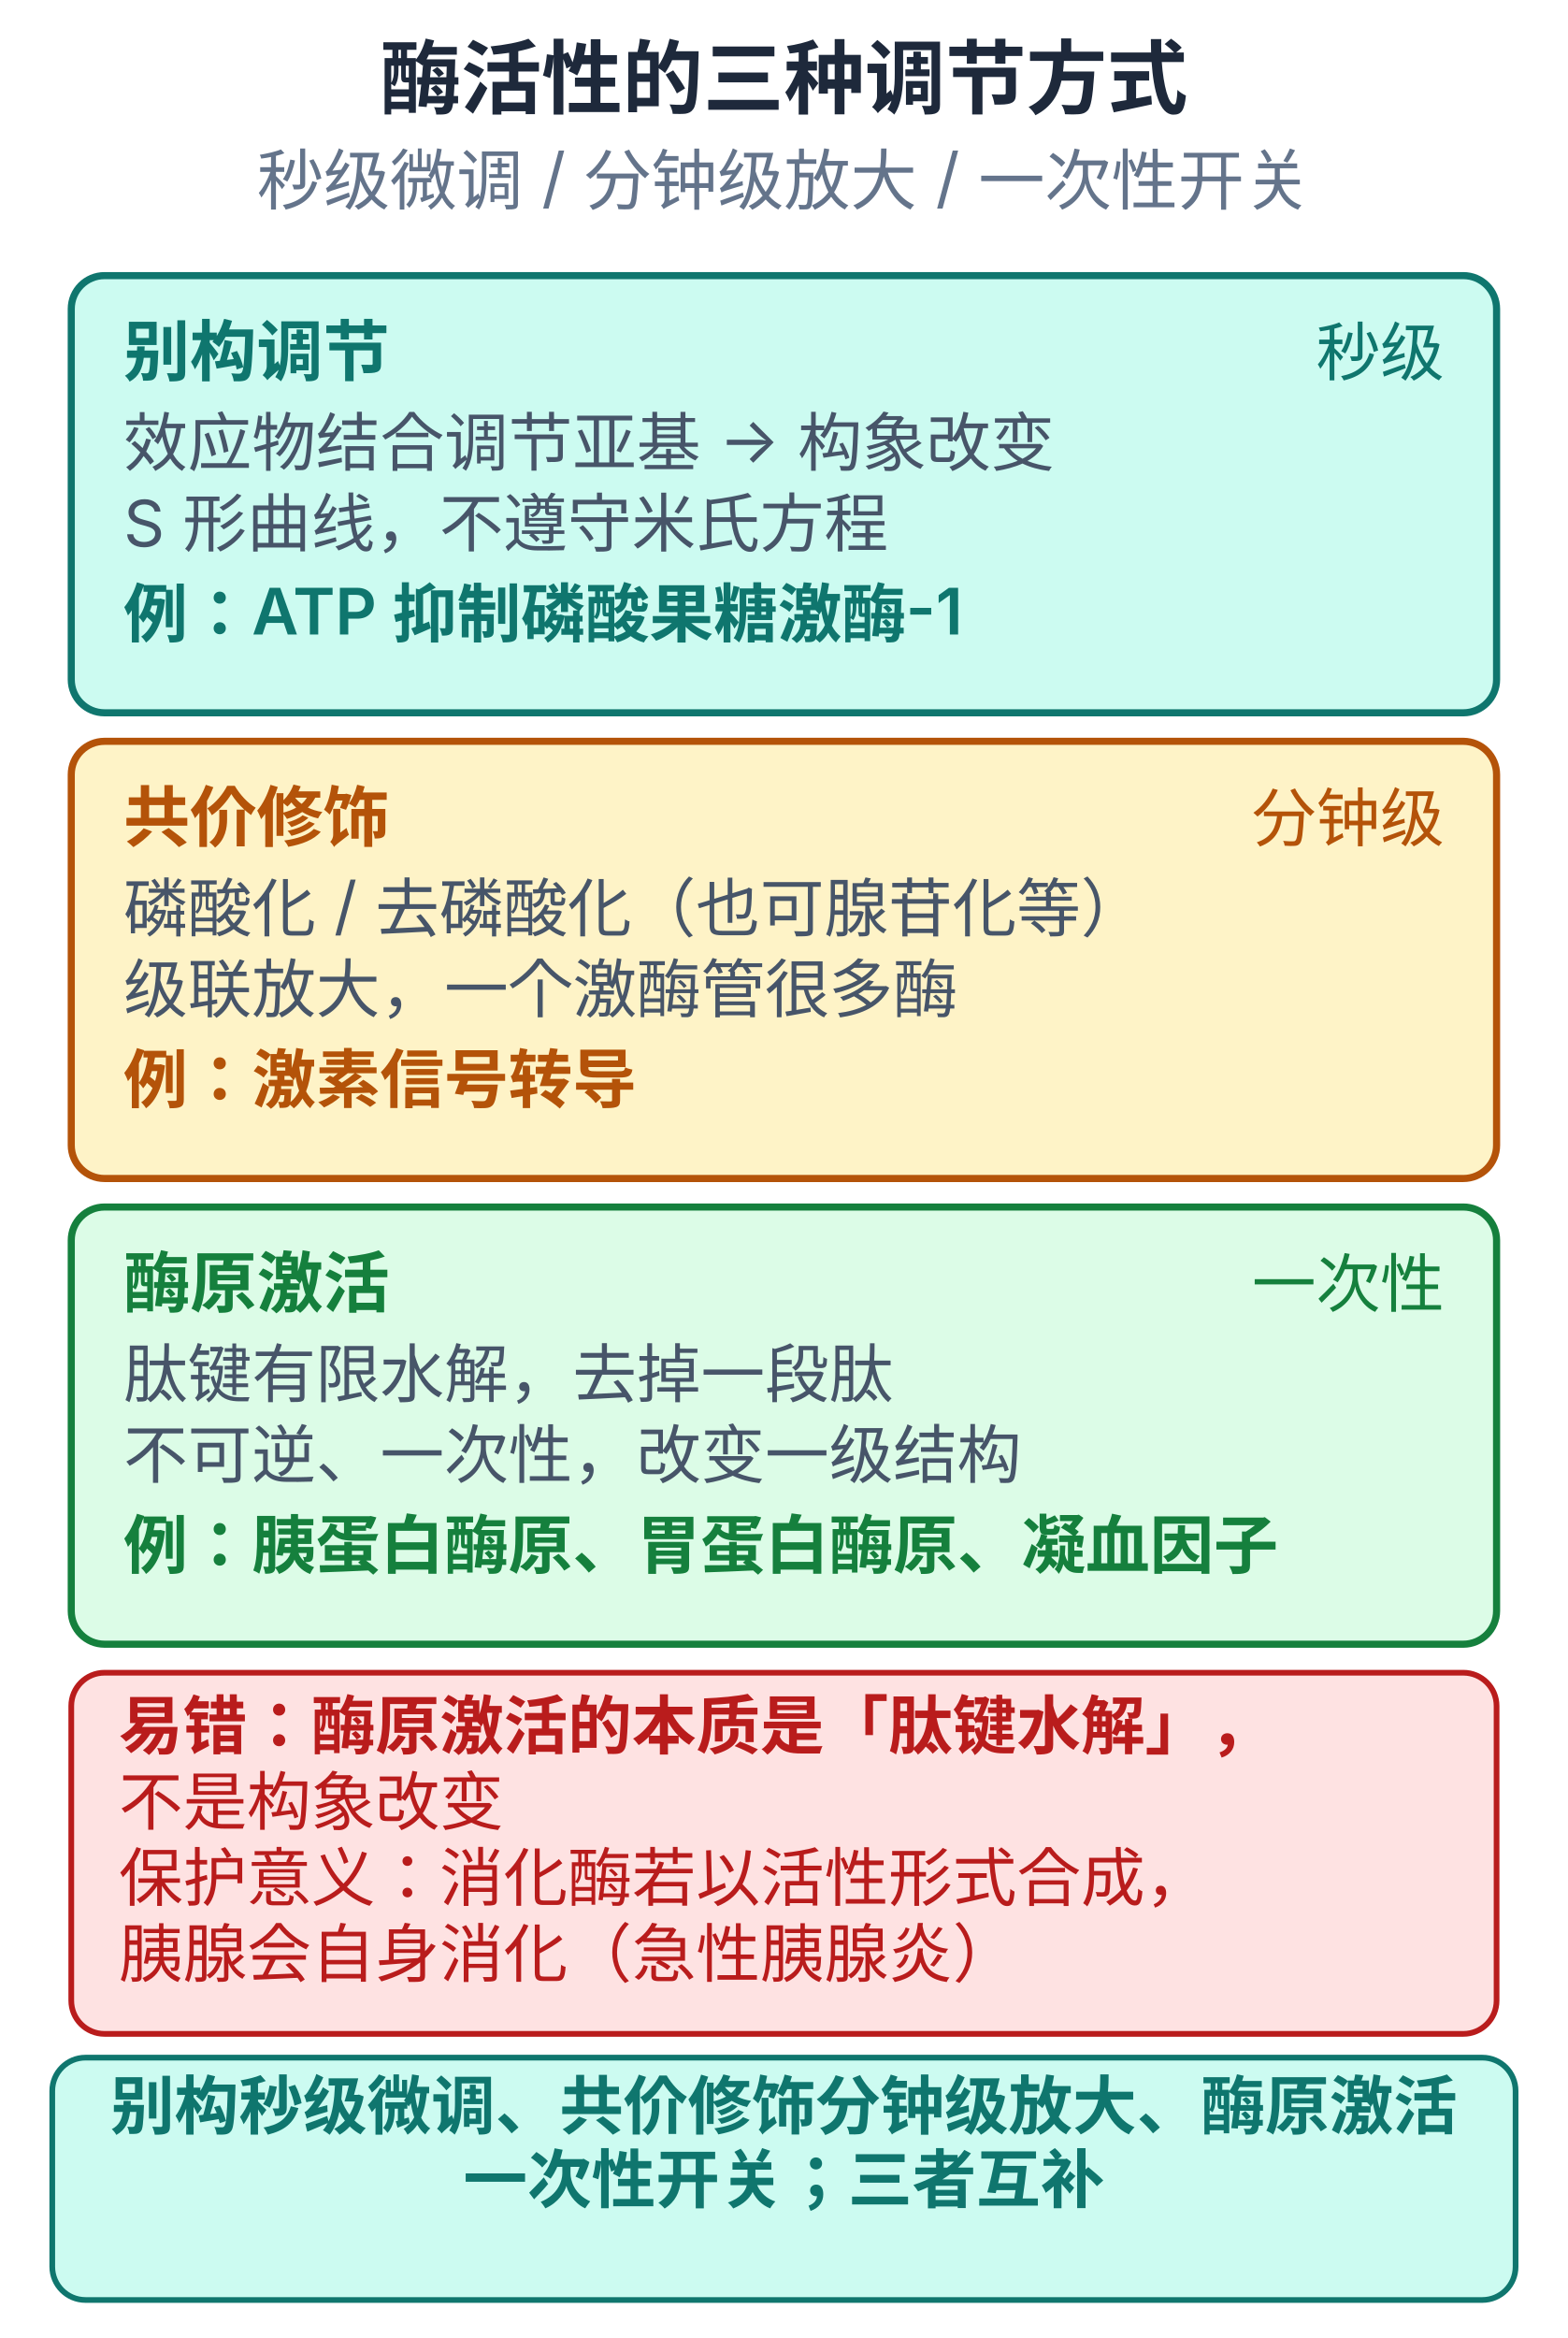
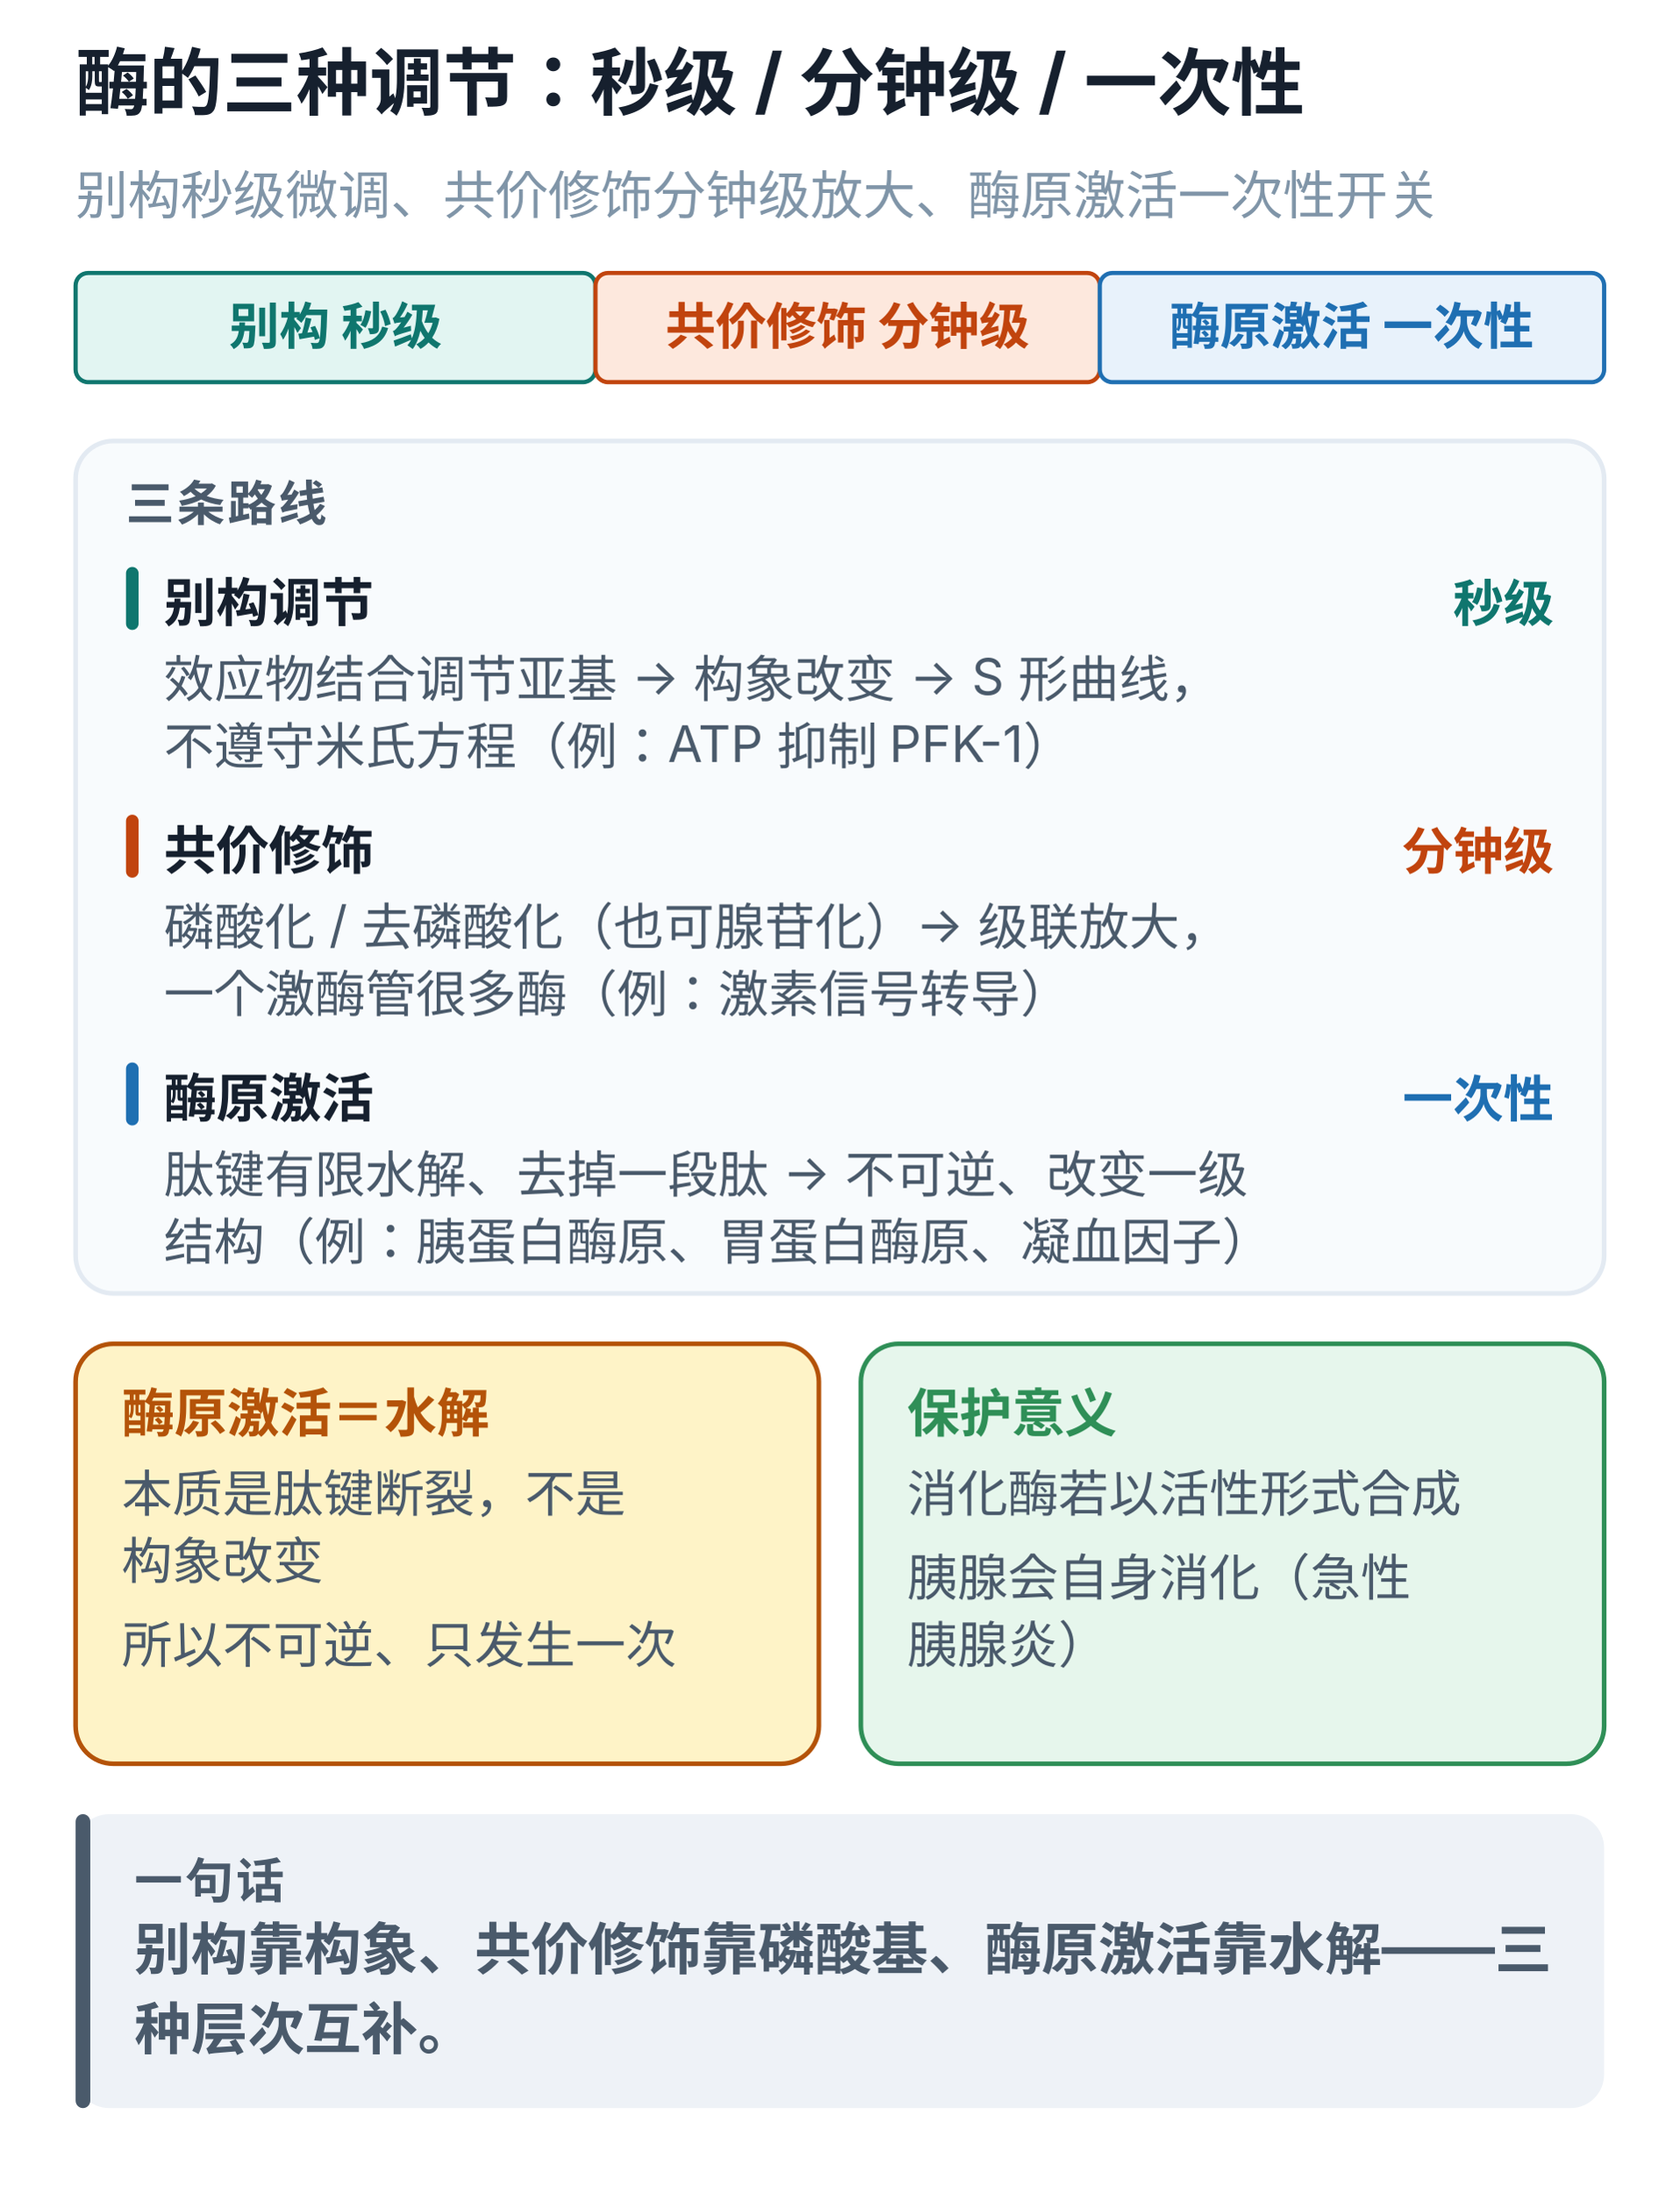
- <svg xmlns="http://www.w3.org/2000/svg" viewBox="0 0 330 492" width="100%" style="max-width:330px;display:block;margin:0 auto;background:#ffffff;border-radius:10px" role="img">
-   <text x="165.0" y="22.6" text-anchor="middle" font-size="17" font-weight="700" fill="#1e293b" font-family="-apple-system,'PingFang SC','Microsoft YaHei',sans-serif">酶活性的三种调节方式</text>
-   <text x="165.0" y="43.0" text-anchor="middle" font-size="14" font-weight="400" fill="#64748b" font-family="-apple-system,'PingFang SC','Microsoft YaHei',sans-serif">秒级微调 / 分钟级放大 / 一次性开关</text>
-   <rect x="15.0" y="58.0" width="300.0" height="92.0" rx="7" fill="#ccfbf1" stroke="#0f766e" stroke-width="1.5" />
-   <text x="26.0" y="79.0" text-anchor="start" font-size="14" font-weight="700" fill="#0f766e" font-family="-apple-system,'PingFang SC','Microsoft YaHei',sans-serif">别构调节</text>
-   <text x="304.0" y="79.0" text-anchor="end" font-size="13.5" font-weight="400" fill="#0f766e" font-family="-apple-system,'PingFang SC','Microsoft YaHei',sans-serif">秒级</text>
-   <text x="26.0" y="98.0" text-anchor="start" font-size="13.5" font-weight="400" fill="#475569" font-family="-apple-system,'PingFang SC','Microsoft YaHei',sans-serif">效应物结合调节亚基 → 构象改变</text>
-   <text x="26.0" y="115.0" text-anchor="start" font-size="13.5" font-weight="400" fill="#475569" font-family="-apple-system,'PingFang SC','Microsoft YaHei',sans-serif">S 形曲线，不遵守米氏方程</text>
-   <text x="26.0" y="134.0" text-anchor="start" font-size="13.5" font-weight="600" fill="#0f766e" font-family="-apple-system,'PingFang SC','Microsoft YaHei',sans-serif">例：ATP 抑制磷酸果糖激酶-1</text>
-   <rect x="15.0" y="156.0" width="300.0" height="92.0" rx="7" fill="#fef3c7" stroke="#b45309" stroke-width="1.5" />
-   <text x="26.0" y="177.0" text-anchor="start" font-size="14" font-weight="700" fill="#b45309" font-family="-apple-system,'PingFang SC','Microsoft YaHei',sans-serif">共价修饰</text>
-   <text x="304.0" y="177.0" text-anchor="end" font-size="13.5" font-weight="400" fill="#b45309" font-family="-apple-system,'PingFang SC','Microsoft YaHei',sans-serif">分钟级</text>
-   <text x="26.0" y="196.0" text-anchor="start" font-size="13.5" font-weight="400" fill="#475569" font-family="-apple-system,'PingFang SC','Microsoft YaHei',sans-serif">磷酸化 / 去磷酸化（也可腺苷化等）</text>
-   <text x="26.0" y="213.0" text-anchor="start" font-size="13.5" font-weight="400" fill="#475569" font-family="-apple-system,'PingFang SC','Microsoft YaHei',sans-serif">级联放大，一个激酶管很多酶</text>
-   <text x="26.0" y="232.0" text-anchor="start" font-size="13.5" font-weight="600" fill="#b45309" font-family="-apple-system,'PingFang SC','Microsoft YaHei',sans-serif">例：激素信号转导</text>
-   <rect x="15.0" y="254.0" width="300.0" height="92.0" rx="7" fill="#dcfce7" stroke="#15803d" stroke-width="1.5" />
-   <text x="26.0" y="275.0" text-anchor="start" font-size="14" font-weight="700" fill="#15803d" font-family="-apple-system,'PingFang SC','Microsoft YaHei',sans-serif">酶原激活</text>
-   <text x="304.0" y="275.0" text-anchor="end" font-size="13.5" font-weight="400" fill="#15803d" font-family="-apple-system,'PingFang SC','Microsoft YaHei',sans-serif">一次性</text>
-   <text x="26.0" y="294.0" text-anchor="start" font-size="13.5" font-weight="400" fill="#475569" font-family="-apple-system,'PingFang SC','Microsoft YaHei',sans-serif">肽键有限水解，去掉一段肽</text>
-   <text x="26.0" y="311.0" text-anchor="start" font-size="13.5" font-weight="400" fill="#475569" font-family="-apple-system,'PingFang SC','Microsoft YaHei',sans-serif">不可逆、一次性，改变一级结构</text>
-   <text x="26.0" y="330.0" text-anchor="start" font-size="13.5" font-weight="600" fill="#15803d" font-family="-apple-system,'PingFang SC','Microsoft YaHei',sans-serif">例：胰蛋白酶原、胃蛋白酶原、凝血因子</text>
-   <rect x="15.0" y="352.0" width="300.0" height="76.0" rx="7" fill="#fee2e2" stroke="#b91c1c" stroke-width="1.2" />
-   <text x="25.0" y="368.0" text-anchor="start" font-size="13.5" font-weight="700" fill="#b91c1c" font-family="-apple-system,'PingFang SC','Microsoft YaHei',sans-serif">易错：酶原激活的本质是「肽键水解」，</text>
-   <text x="25.0" y="384.0" text-anchor="start" font-size="13.5" font-weight="400" fill="#b91c1c" font-family="-apple-system,'PingFang SC','Microsoft YaHei',sans-serif">不是构象改变</text>
-   <text x="25.0" y="400.0" text-anchor="start" font-size="13.5" font-weight="400" fill="#b91c1c" font-family="-apple-system,'PingFang SC','Microsoft YaHei',sans-serif">保护意义：消化酶若以活性形式合成，</text>
-   <text x="25.0" y="416.0" text-anchor="start" font-size="13.5" font-weight="400" fill="#b91c1c" font-family="-apple-system,'PingFang SC','Microsoft YaHei',sans-serif">胰腺会自身消化（急性胰腺炎）</text>
-   <rect x="11.0" y="433.0" width="308.0" height="51.0" rx="7" fill="#ccfbf1" stroke="#0f766e" stroke-width="1.2" />
-   <text x="165.0" y="448.0" text-anchor="middle" font-size="13.5" font-weight="700" fill="#0f766e" font-family="-apple-system,'PingFang SC','Microsoft YaHei',sans-serif">别构秒级微调、共价修饰分钟级放大、酶原激活</text>
-   <text x="165.0" y="463.5" text-anchor="middle" font-size="13.5" font-weight="700" fill="#0f766e" font-family="-apple-system,'PingFang SC','Microsoft YaHei',sans-serif">一次性开关；三者互补</text>
+ <svg xmlns="http://www.w3.org/2000/svg" viewBox="0 0 400 522" width="100%" style="max-width:400px;display:block;margin:0 auto;background:#ffffff;border-radius:12px" role="img" aria-label="酶的三种调节：秒级 / 分钟级 / 一次性">
+   <text x="18.0" y="26.0" font-size="17.5" font-weight="700" fill="#16202e" font-family="-apple-system,BlinkMacSystemFont,'PingFang SC','Microsoft YaHei',sans-serif">酶的三种调节：秒级 / 分钟级 / 一次性</text>
+   <text x="18.0" y="51.0" font-size="12.5" font-weight="400" fill="#8095a8" font-family="-apple-system,BlinkMacSystemFont,'PingFang SC','Microsoft YaHei',sans-serif">别构秒级微调、共价修饰分钟级放大、酶原激活一次性开关</text>
+   <rect x="18.0" y="65.0" width="123.8" height="26.0" rx="3" fill="#e2f5f2" stroke="#0f766e" stroke-width="1" />
+   <text x="79.9" y="82.0" text-anchor="middle" font-size="12" font-weight="700" fill="#0f766e" font-family="-apple-system,BlinkMacSystemFont,'PingFang SC','Microsoft YaHei',sans-serif">别构 秒级</text>
+   <rect x="141.8" y="65.0" width="120.1" height="26.0" rx="3" fill="#fde8dd" stroke="#c1440e" stroke-width="1" />
+   <text x="201.8" y="82.0" text-anchor="middle" font-size="12" font-weight="700" fill="#c1440e" font-family="-apple-system,BlinkMacSystemFont,'PingFang SC','Microsoft YaHei',sans-serif">共价修饰 分钟级</text>
+   <rect x="261.9" y="65.0" width="120.1" height="26.0" rx="3" fill="#e8f2fb" stroke="#1f6fb2" stroke-width="1" />
+   <text x="321.9" y="82.0" text-anchor="middle" font-size="12" font-weight="700" fill="#1f6fb2" font-family="-apple-system,BlinkMacSystemFont,'PingFang SC','Microsoft YaHei',sans-serif">酶原激活 一次性</text>
+   <rect x="18.0" y="105.0" width="364.0" height="203.0" rx="9" fill="#f8fbfd" stroke="#e3eaf2" stroke-width="1.1" />
+   <text x="30.0" y="124.0" font-size="11.5" font-weight="700" fill="#4a5a6b" letter-spacing="0.6" font-family="-apple-system,BlinkMacSystemFont,'PingFang SC','Microsoft YaHei',sans-serif">三条路线</text>
+   <rect x="30.0" y="135.0" width="3.0" height="15.0" rx="1.5" fill="#0f766e" />
+   <text x="39.0" y="148.0" font-size="12.5" font-weight="700" fill="#16202e" font-family="-apple-system,BlinkMacSystemFont,'PingFang SC','Microsoft YaHei',sans-serif">别构调节</text>
+   <text x="370.0" y="148.0" text-anchor="end" font-size="12" font-weight="700" fill="#0f766e" font-family="-apple-system,BlinkMacSystemFont,'PingFang SC','Microsoft YaHei',sans-serif">秒级</text>
+   <text x="39.0" y="166.0" font-size="12" font-weight="400" fill="#4a5a6b" font-family="-apple-system,BlinkMacSystemFont,'PingFang SC','Microsoft YaHei',sans-serif">效应物结合调节亚基 → 构象改变 → S 形曲线，</text>
+   <text x="39.0" y="182.0" font-size="12" font-weight="400" fill="#4a5a6b" font-family="-apple-system,BlinkMacSystemFont,'PingFang SC','Microsoft YaHei',sans-serif">不遵守米氏方程（例：ATP 抑制 PFK-1）</text>
+   <rect x="30.0" y="194.0" width="3.0" height="15.0" rx="1.5" fill="#c1440e" />
+   <text x="39.0" y="207.0" font-size="12.5" font-weight="700" fill="#16202e" font-family="-apple-system,BlinkMacSystemFont,'PingFang SC','Microsoft YaHei',sans-serif">共价修饰</text>
+   <text x="370.0" y="207.0" text-anchor="end" font-size="12" font-weight="700" fill="#c1440e" font-family="-apple-system,BlinkMacSystemFont,'PingFang SC','Microsoft YaHei',sans-serif">分钟级</text>
+   <text x="39.0" y="225.0" font-size="12" font-weight="400" fill="#4a5a6b" font-family="-apple-system,BlinkMacSystemFont,'PingFang SC','Microsoft YaHei',sans-serif">磷酸化 / 去磷酸化（也可腺苷化）→ 级联放大，</text>
+   <text x="39.0" y="241.0" font-size="12" font-weight="400" fill="#4a5a6b" font-family="-apple-system,BlinkMacSystemFont,'PingFang SC','Microsoft YaHei',sans-serif">一个激酶管很多酶（例：激素信号转导）</text>
+   <rect x="30.0" y="253.0" width="3.0" height="15.0" rx="1.5" fill="#1f6fb2" />
+   <text x="39.0" y="266.0" font-size="12.5" font-weight="700" fill="#16202e" font-family="-apple-system,BlinkMacSystemFont,'PingFang SC','Microsoft YaHei',sans-serif">酶原激活</text>
+   <text x="370.0" y="266.0" text-anchor="end" font-size="12" font-weight="700" fill="#1f6fb2" font-family="-apple-system,BlinkMacSystemFont,'PingFang SC','Microsoft YaHei',sans-serif">一次性</text>
+   <text x="39.0" y="284.0" font-size="12" font-weight="400" fill="#4a5a6b" font-family="-apple-system,BlinkMacSystemFont,'PingFang SC','Microsoft YaHei',sans-serif">肽键有限水解、去掉一段肽 → 不可逆、改变一级</text>
+   <text x="39.0" y="300.0" font-size="12" font-weight="400" fill="#4a5a6b" font-family="-apple-system,BlinkMacSystemFont,'PingFang SC','Microsoft YaHei',sans-serif">结构（例：胰蛋白酶原、胃蛋白酶原、凝血因子）</text>
+   <rect x="18.0" y="320.0" width="177.0" height="100.0" rx="9" fill="#fef3c7" stroke="#b45309" stroke-width="1.1" />
+   <text x="29.0" y="341.0" font-size="12.5" font-weight="700" fill="#b45309" font-family="-apple-system,BlinkMacSystemFont,'PingFang SC','Microsoft YaHei',sans-serif">酶原激活＝水解</text>
+   <text x="29.0" y="360.0" font-size="12" font-weight="400" fill="#4a5a6b" font-family="-apple-system,BlinkMacSystemFont,'PingFang SC','Microsoft YaHei',sans-serif">本质是肽键断裂，不是</text>
+   <text x="29.0" y="376.0" font-size="12" font-weight="400" fill="#4a5a6b" font-family="-apple-system,BlinkMacSystemFont,'PingFang SC','Microsoft YaHei',sans-serif">构象改变</text>
+   <text x="29.0" y="396.0" font-size="12" font-weight="400" fill="#4a5a6b" font-family="-apple-system,BlinkMacSystemFont,'PingFang SC','Microsoft YaHei',sans-serif">所以不可逆、只发生一次</text>
+   <rect x="205.0" y="320.0" width="177.0" height="100.0" rx="9" fill="#e6f6ec" stroke="#2f8f57" stroke-width="1.1" />
+   <text x="216.0" y="341.0" font-size="12.5" font-weight="700" fill="#2f8f57" font-family="-apple-system,BlinkMacSystemFont,'PingFang SC','Microsoft YaHei',sans-serif">保护意义</text>
+   <text x="216.0" y="360.0" font-size="12" font-weight="400" fill="#4a5a6b" font-family="-apple-system,BlinkMacSystemFont,'PingFang SC','Microsoft YaHei',sans-serif">消化酶若以活性形式合成</text>
+   <text x="216.0" y="380.0" font-size="12" font-weight="400" fill="#4a5a6b" font-family="-apple-system,BlinkMacSystemFont,'PingFang SC','Microsoft YaHei',sans-serif">胰腺会自身消化（急性</text>
+   <text x="216.0" y="396.0" font-size="12" font-weight="400" fill="#4a5a6b" font-family="-apple-system,BlinkMacSystemFont,'PingFang SC','Microsoft YaHei',sans-serif">胰腺炎）</text>
+   <rect x="18.0" y="432.0" width="364.0" height="70.0" rx="8" fill="#eef2f7" />
+   <rect x="18.0" y="432.0" width="3.5" height="70.0" rx="1.8" fill="#4a5a6b" />
+   <text x="32.0" y="452.0" font-size="11.5" font-weight="700" fill="#4a5a6b" letter-spacing="0.6" font-family="-apple-system,BlinkMacSystemFont,'PingFang SC','Microsoft YaHei',sans-serif">一句话</text>
+   <text x="32.0" y="469.0" font-size="13.5" font-weight="700" fill="#4a5a6b" font-family="-apple-system,BlinkMacSystemFont,'PingFang SC','Microsoft YaHei',sans-serif">别构靠构象、共价修饰靠磷酸基、酶原激活靠水解——三</text>
+   <text x="32.0" y="488.0" font-size="13.5" font-weight="700" fill="#4a5a6b" font-family="-apple-system,BlinkMacSystemFont,'PingFang SC','Microsoft YaHei',sans-serif">种层次互补。</text>
</svg>
